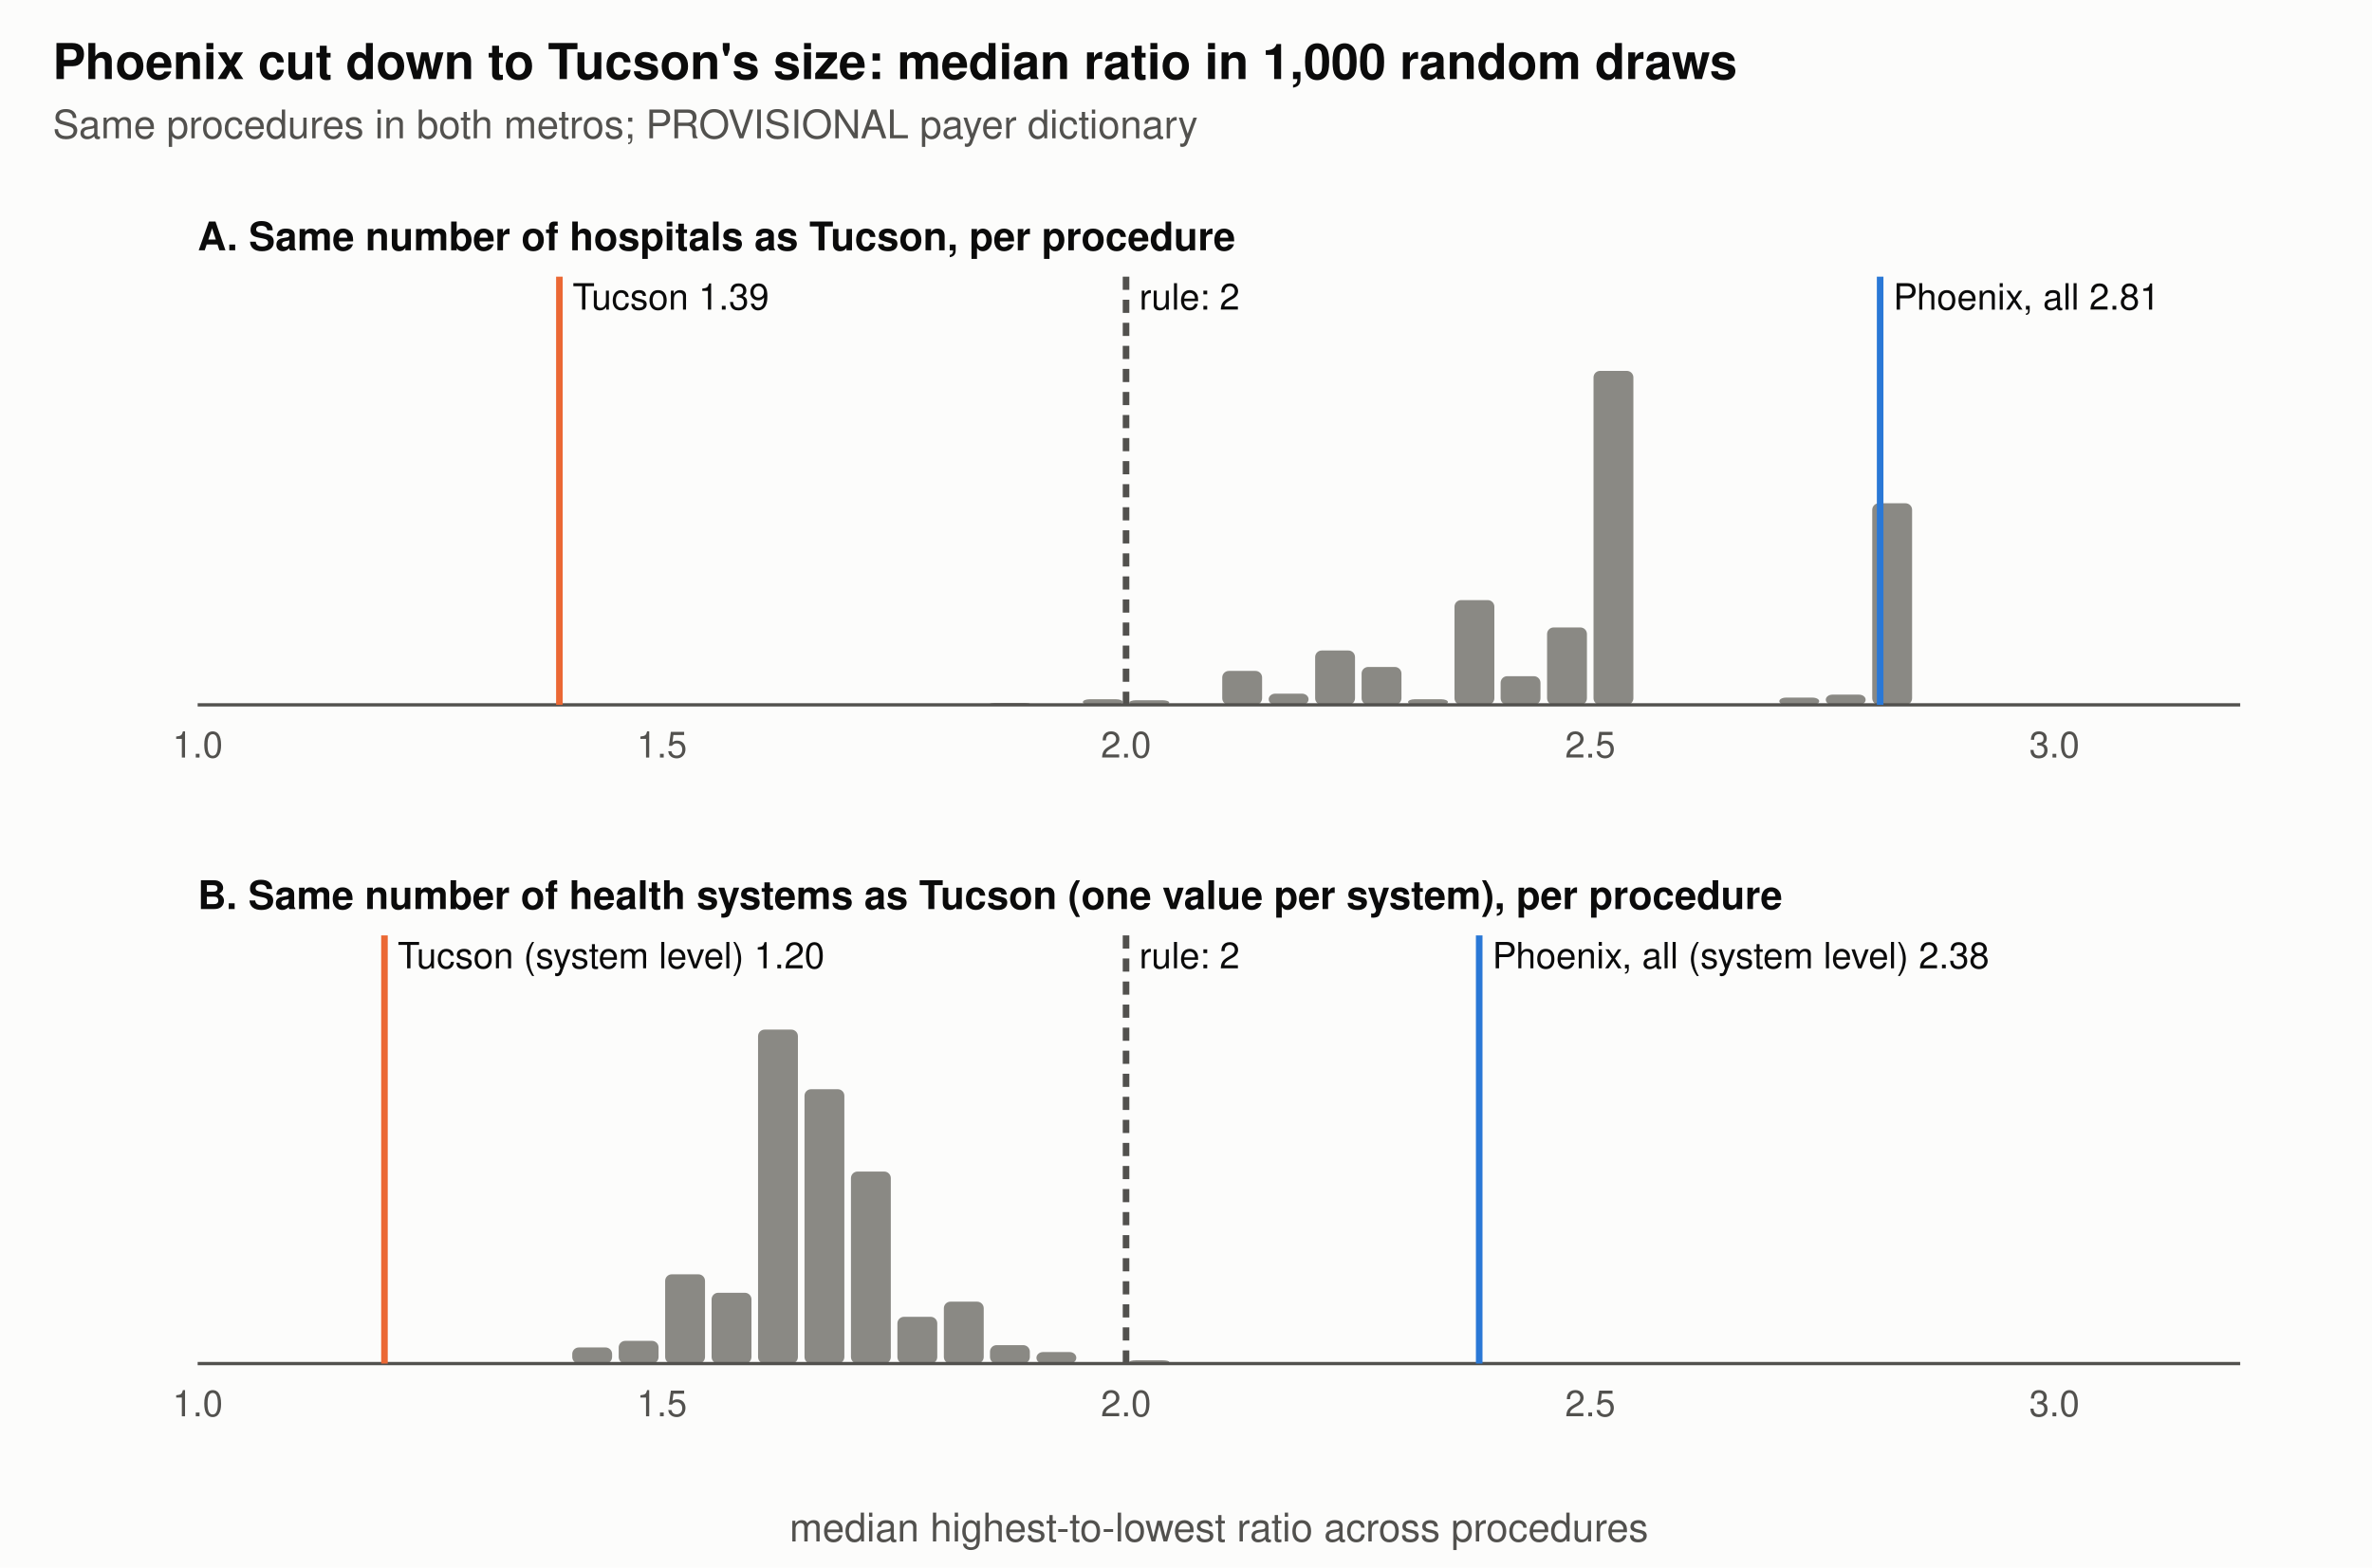
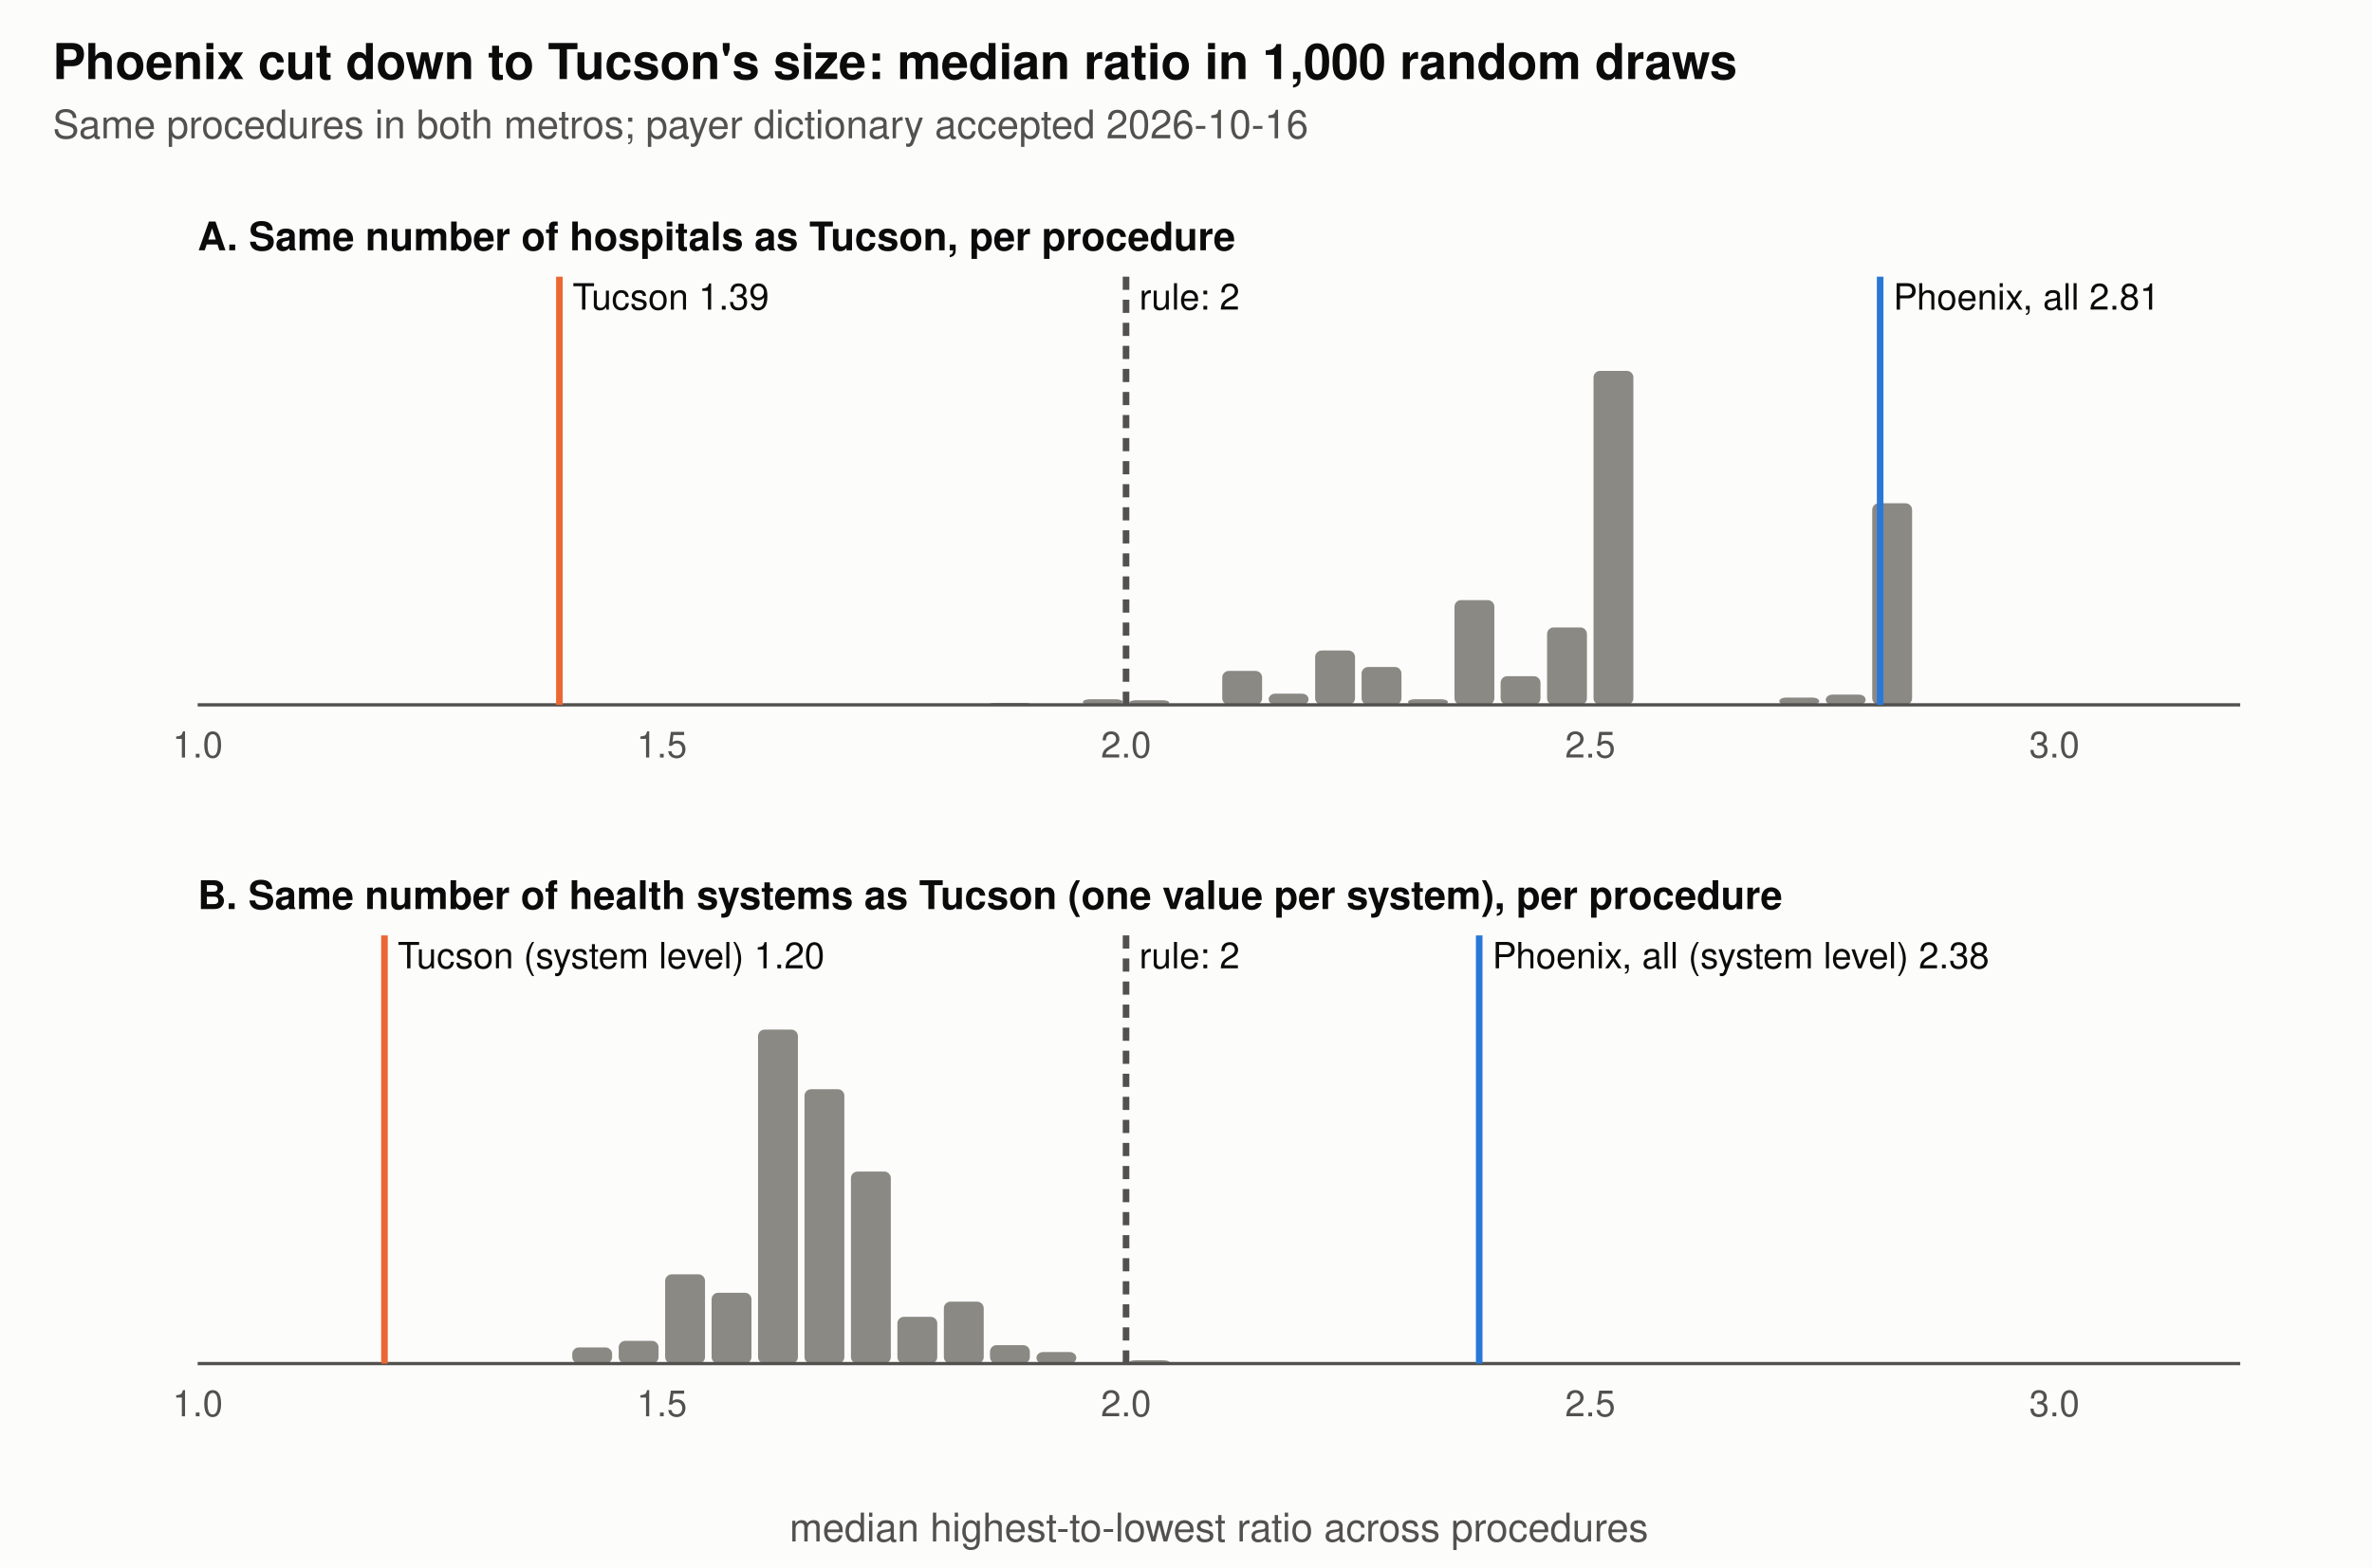
<svg xmlns="http://www.w3.org/2000/svg" width="720" height="476" viewBox="0 0 720 476" role="img" font-family="Helvetica, Arial, sans-serif">
  <rect width="720" height="476" fill="#fcfcfb" />
  <text x="16" y="24" font-size="15" font-weight="600" fill="#0b0b0b">Phoenix cut down to Tucson's size: median ratio in 1,000 random draws</text>
-   <text x="16" y="42" font-size="12" fill="#52514e">Same procedures in both metros; PROVISIONAL payer dictionary</text>
+   <text x="16" y="42" font-size="12" fill="#52514e">Same procedures in both metros; payer dictionary accepted 2026-10-16</text>
  <text x="60" y="76" font-size="12" font-weight="600" fill="#0b0b0b">A. Same number of hospitals as Tucson, per procedure</text>
  <rect x="286.5" y="213.7" width="12.1" height="0.3" rx="2" fill="#8a8984" />
  <rect x="300.5" y="213.4" width="12.1" height="0.6" rx="2" fill="#8a8984" />
  <rect x="328.7" y="212.3" width="12.1" height="1.7" rx="2" fill="#8a8984" />
  <rect x="342.8" y="212.6" width="12.1" height="1.4" rx="2" fill="#8a8984" />
  <rect x="356.9" y="213.7" width="12.1" height="0.3" rx="2" fill="#8a8984" />
  <rect x="371.0" y="203.7" width="12.1" height="10.3" rx="2" fill="#8a8984" />
  <rect x="385.1" y="210.6" width="12.1" height="3.4" rx="2" fill="#8a8984" />
  <rect x="399.2" y="197.5" width="12.1" height="16.5" rx="2" fill="#8a8984" />
  <rect x="413.3" y="202.5" width="12.1" height="11.5" rx="2" fill="#8a8984" />
  <rect x="427.4" y="212.3" width="12.1" height="1.7" rx="2" fill="#8a8984" />
  <rect x="441.5" y="182.2" width="12.1" height="31.8" rx="2" fill="#8a8984" />
  <rect x="455.5" y="205.3" width="12.1" height="8.7" rx="2" fill="#8a8984" />
  <rect x="469.6" y="190.5" width="12.1" height="23.5" rx="2" fill="#8a8984" />
  <rect x="483.7" y="112.6" width="12.1" height="101.4" rx="2" fill="#8a8984" />
  <rect x="540.1" y="211.8" width="12.1" height="2.2" rx="2" fill="#8a8984" />
  <rect x="554.2" y="210.9" width="12.1" height="3.1" rx="2" fill="#8a8984" />
  <rect x="568.3" y="152.8" width="12.1" height="61.2" rx="2" fill="#8a8984" />
  <line x1="60" y1="214" x2="680" y2="214" stroke="#52514e" />
  <text x="60.0" y="230" font-size="11" fill="#52514e" text-anchor="middle">1.0</text>
  <text x="200.9" y="230" font-size="11" fill="#52514e" text-anchor="middle">1.5</text>
  <text x="341.8" y="230" font-size="11" fill="#52514e" text-anchor="middle">2.0</text>
  <text x="482.7" y="230" font-size="11" fill="#52514e" text-anchor="middle">2.5</text>
  <text x="623.6" y="230" font-size="11" fill="#52514e" text-anchor="middle">3.0</text>
  <line x1="169.8" y1="84" x2="169.8" y2="214" stroke="#eb6834" stroke-width="2" />
  <text x="173.8" y="94" font-size="11" fill="#0b0b0b" stroke="#fcfcfb" stroke-width="4" paint-order="stroke">Tucson 1.39</text>
  <line x1="570.7" y1="84" x2="570.7" y2="214" stroke="#2a78d6" stroke-width="2" />
  <text x="574.7" y="94" font-size="11" fill="#0b0b0b" stroke="#fcfcfb" stroke-width="4" paint-order="stroke">Phoenix, all 2.81</text>
  <line x1="341.8" y1="84" x2="341.8" y2="214" stroke="#52514e" stroke-width="2" stroke-dasharray="4 3" />
  <text x="345.8" y="94" font-size="11" fill="#0b0b0b" stroke="#fcfcfb" stroke-width="4" paint-order="stroke">rule: 2</text>
  <text x="60" y="276" font-size="12" font-weight="600" fill="#0b0b0b">B. Same number of health systems as Tucson (one value per system), per procedure</text>
  <rect x="159.6" y="413.7" width="12.1" height="0.3" rx="2" fill="#8a8984" />
  <rect x="173.7" y="409.1" width="12.1" height="4.9" rx="2" fill="#8a8984" />
  <rect x="187.8" y="407.1" width="12.1" height="6.9" rx="2" fill="#8a8984" />
  <rect x="201.9" y="386.9" width="12.1" height="27.1" rx="2" fill="#8a8984" />
  <rect x="216.0" y="392.5" width="12.1" height="21.5" rx="2" fill="#8a8984" />
  <rect x="230.1" y="312.6" width="12.1" height="101.4" rx="2" fill="#8a8984" />
  <rect x="244.2" y="330.7" width="12.1" height="83.3" rx="2" fill="#8a8984" />
  <rect x="258.3" y="355.7" width="12.1" height="58.3" rx="2" fill="#8a8984" />
  <rect x="272.4" y="399.8" width="12.1" height="14.2" rx="2" fill="#8a8984" />
  <rect x="286.5" y="395.2" width="12.1" height="18.8" rx="2" fill="#8a8984" />
  <rect x="300.5" y="408.4" width="12.1" height="5.6" rx="2" fill="#8a8984" />
  <rect x="314.6" y="410.5" width="12.1" height="3.5" rx="2" fill="#8a8984" />
  <rect x="342.8" y="413.0" width="12.1" height="1.0" rx="2" fill="#8a8984" />
  <rect x="371.0" y="413.7" width="12.1" height="0.3" rx="2" fill="#8a8984" />
  <line x1="60" y1="414" x2="680" y2="414" stroke="#52514e" />
  <text x="60.0" y="430" font-size="11" fill="#52514e" text-anchor="middle">1.0</text>
  <text x="200.9" y="430" font-size="11" fill="#52514e" text-anchor="middle">1.5</text>
  <text x="341.8" y="430" font-size="11" fill="#52514e" text-anchor="middle">2.0</text>
  <text x="482.7" y="430" font-size="11" fill="#52514e" text-anchor="middle">2.5</text>
  <text x="623.6" y="430" font-size="11" fill="#52514e" text-anchor="middle">3.0</text>
  <line x1="116.7" y1="284" x2="116.7" y2="414" stroke="#eb6834" stroke-width="2" />
  <text x="120.7" y="294" font-size="11" fill="#0b0b0b" stroke="#fcfcfb" stroke-width="4" paint-order="stroke">Tucson (system level) 1.20</text>
  <line x1="449.0" y1="284" x2="449.0" y2="414" stroke="#2a78d6" stroke-width="2" />
  <text x="453.0" y="294" font-size="11" fill="#0b0b0b" stroke="#fcfcfb" stroke-width="4" paint-order="stroke">Phoenix, all (system level) 2.38</text>
  <line x1="341.8" y1="284" x2="341.8" y2="414" stroke="#52514e" stroke-width="2" stroke-dasharray="4 3" />
  <text x="345.8" y="294" font-size="11" fill="#0b0b0b" stroke="#fcfcfb" stroke-width="4" paint-order="stroke">rule: 2</text>
  <text x="370.0" y="468" font-size="12" fill="#52514e" text-anchor="middle">median highest-to-lowest ratio across procedures</text>
</svg>
